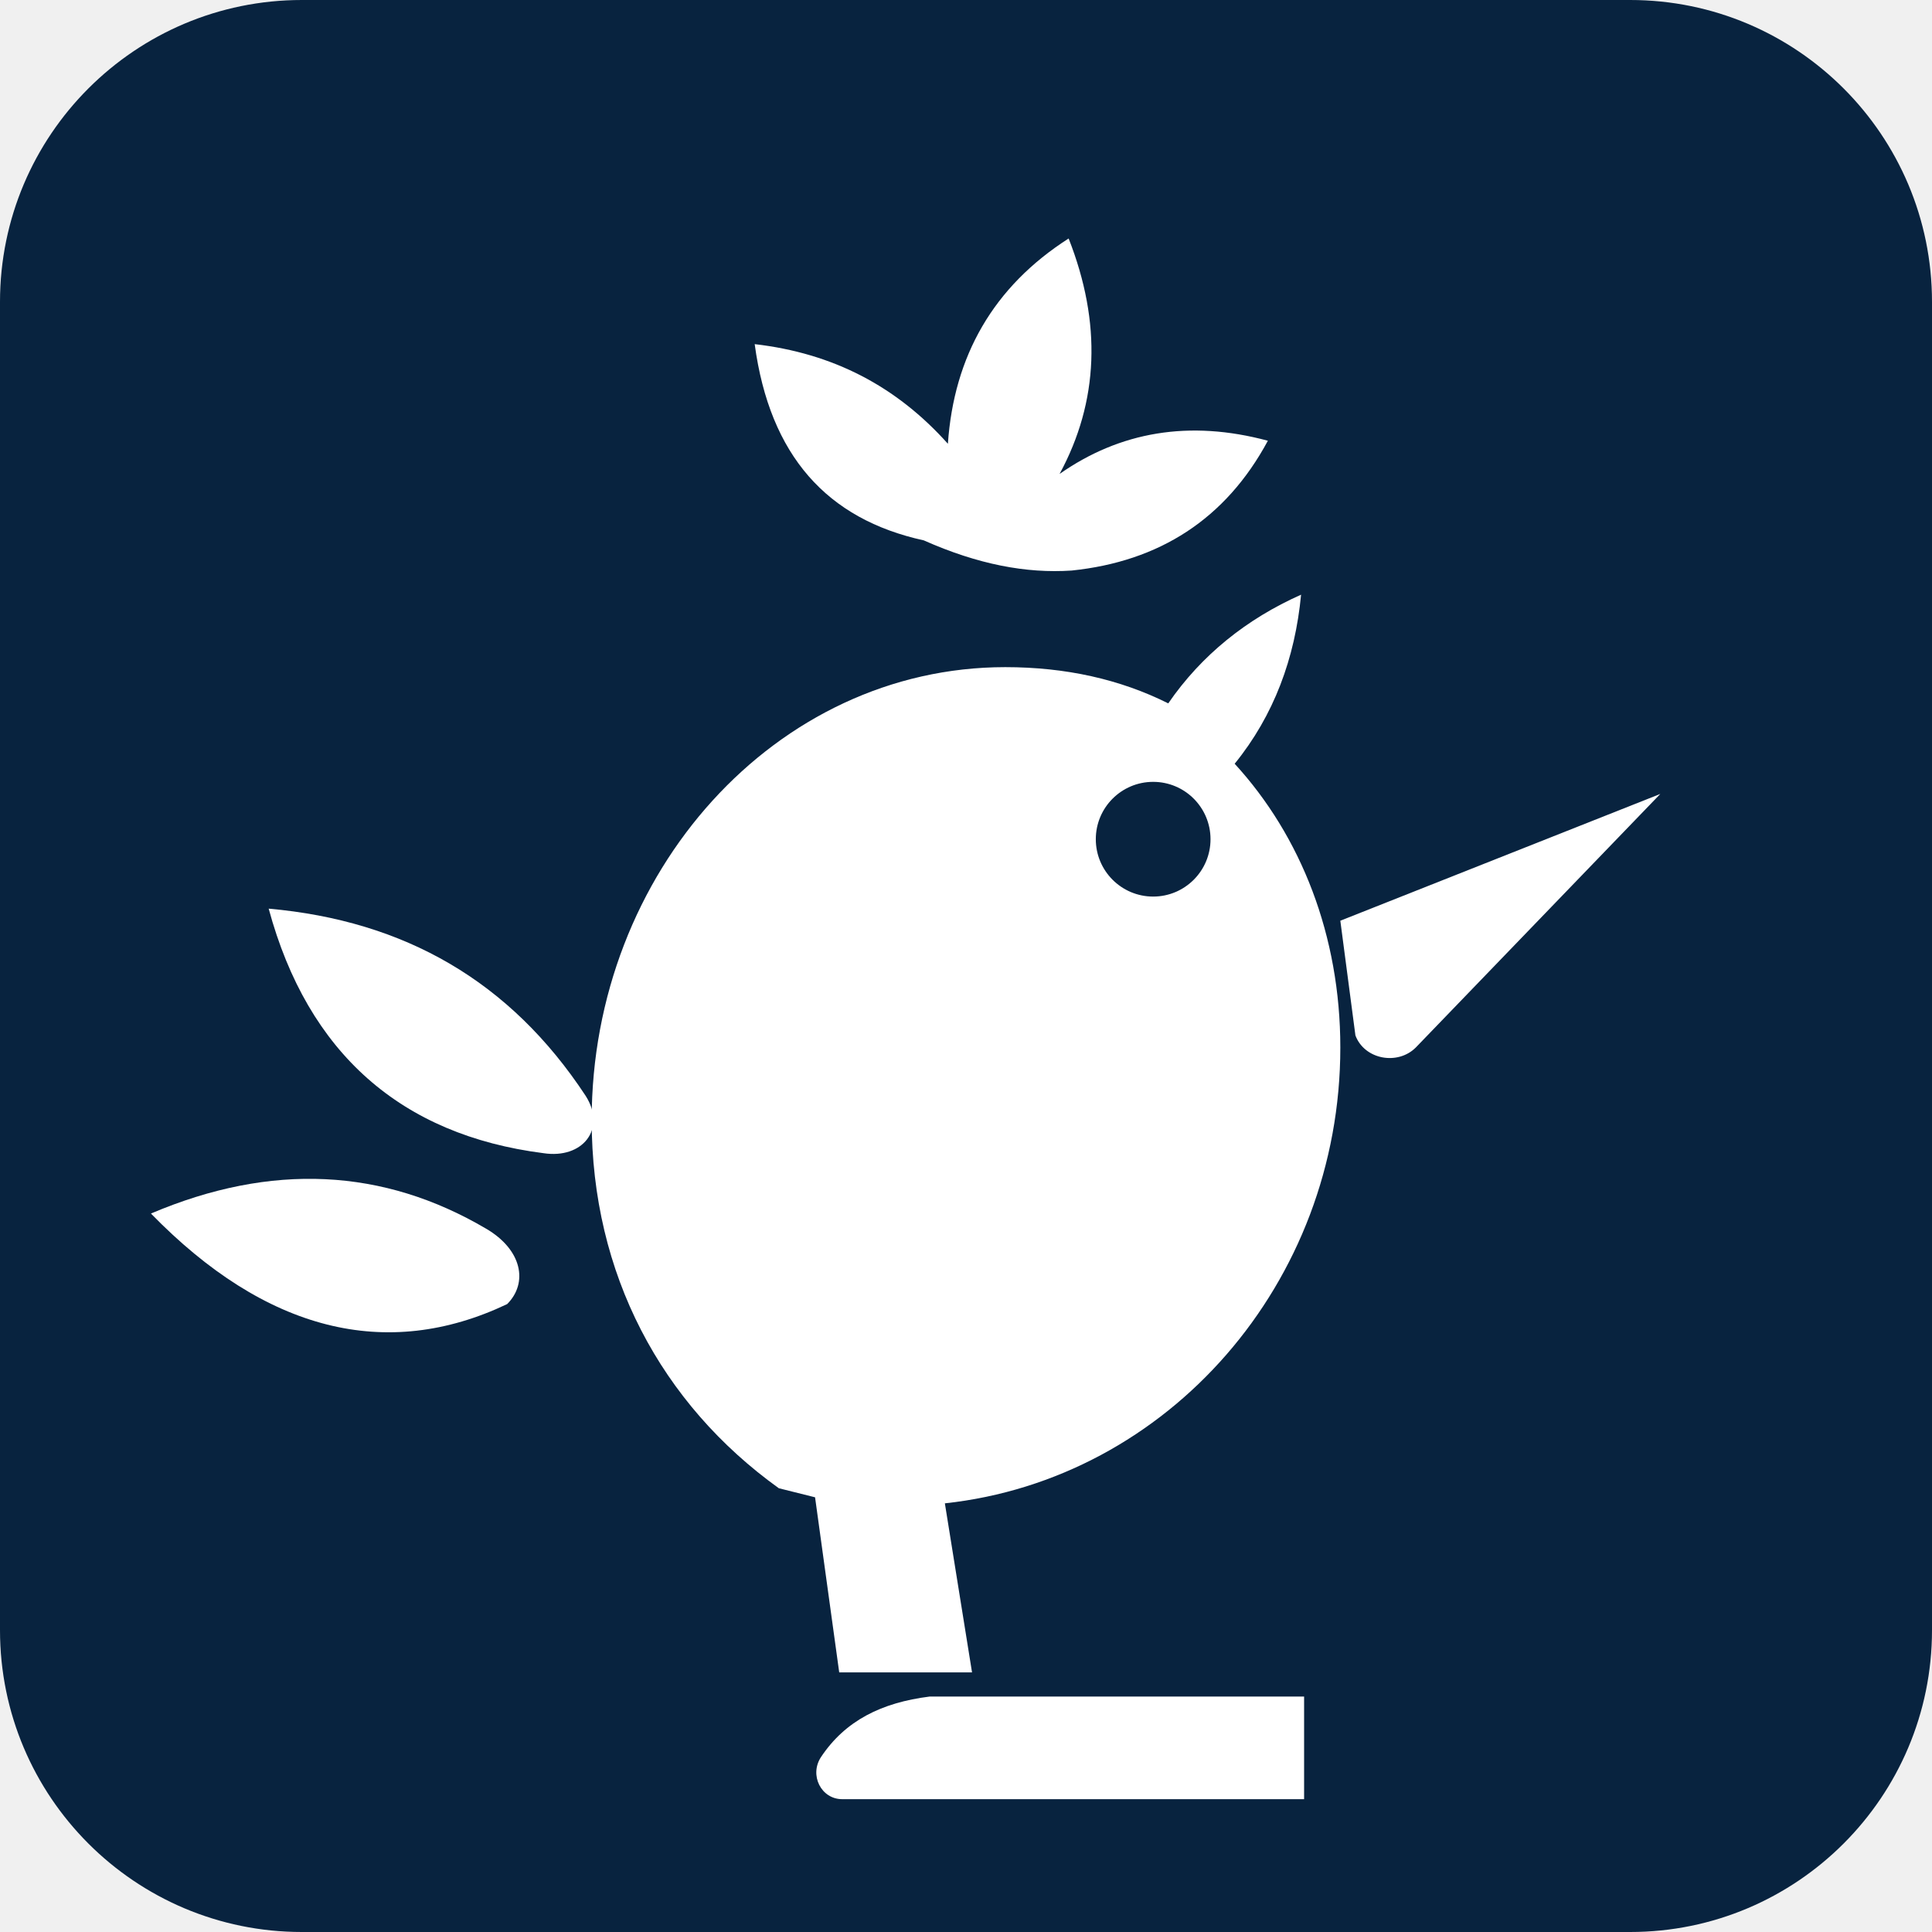
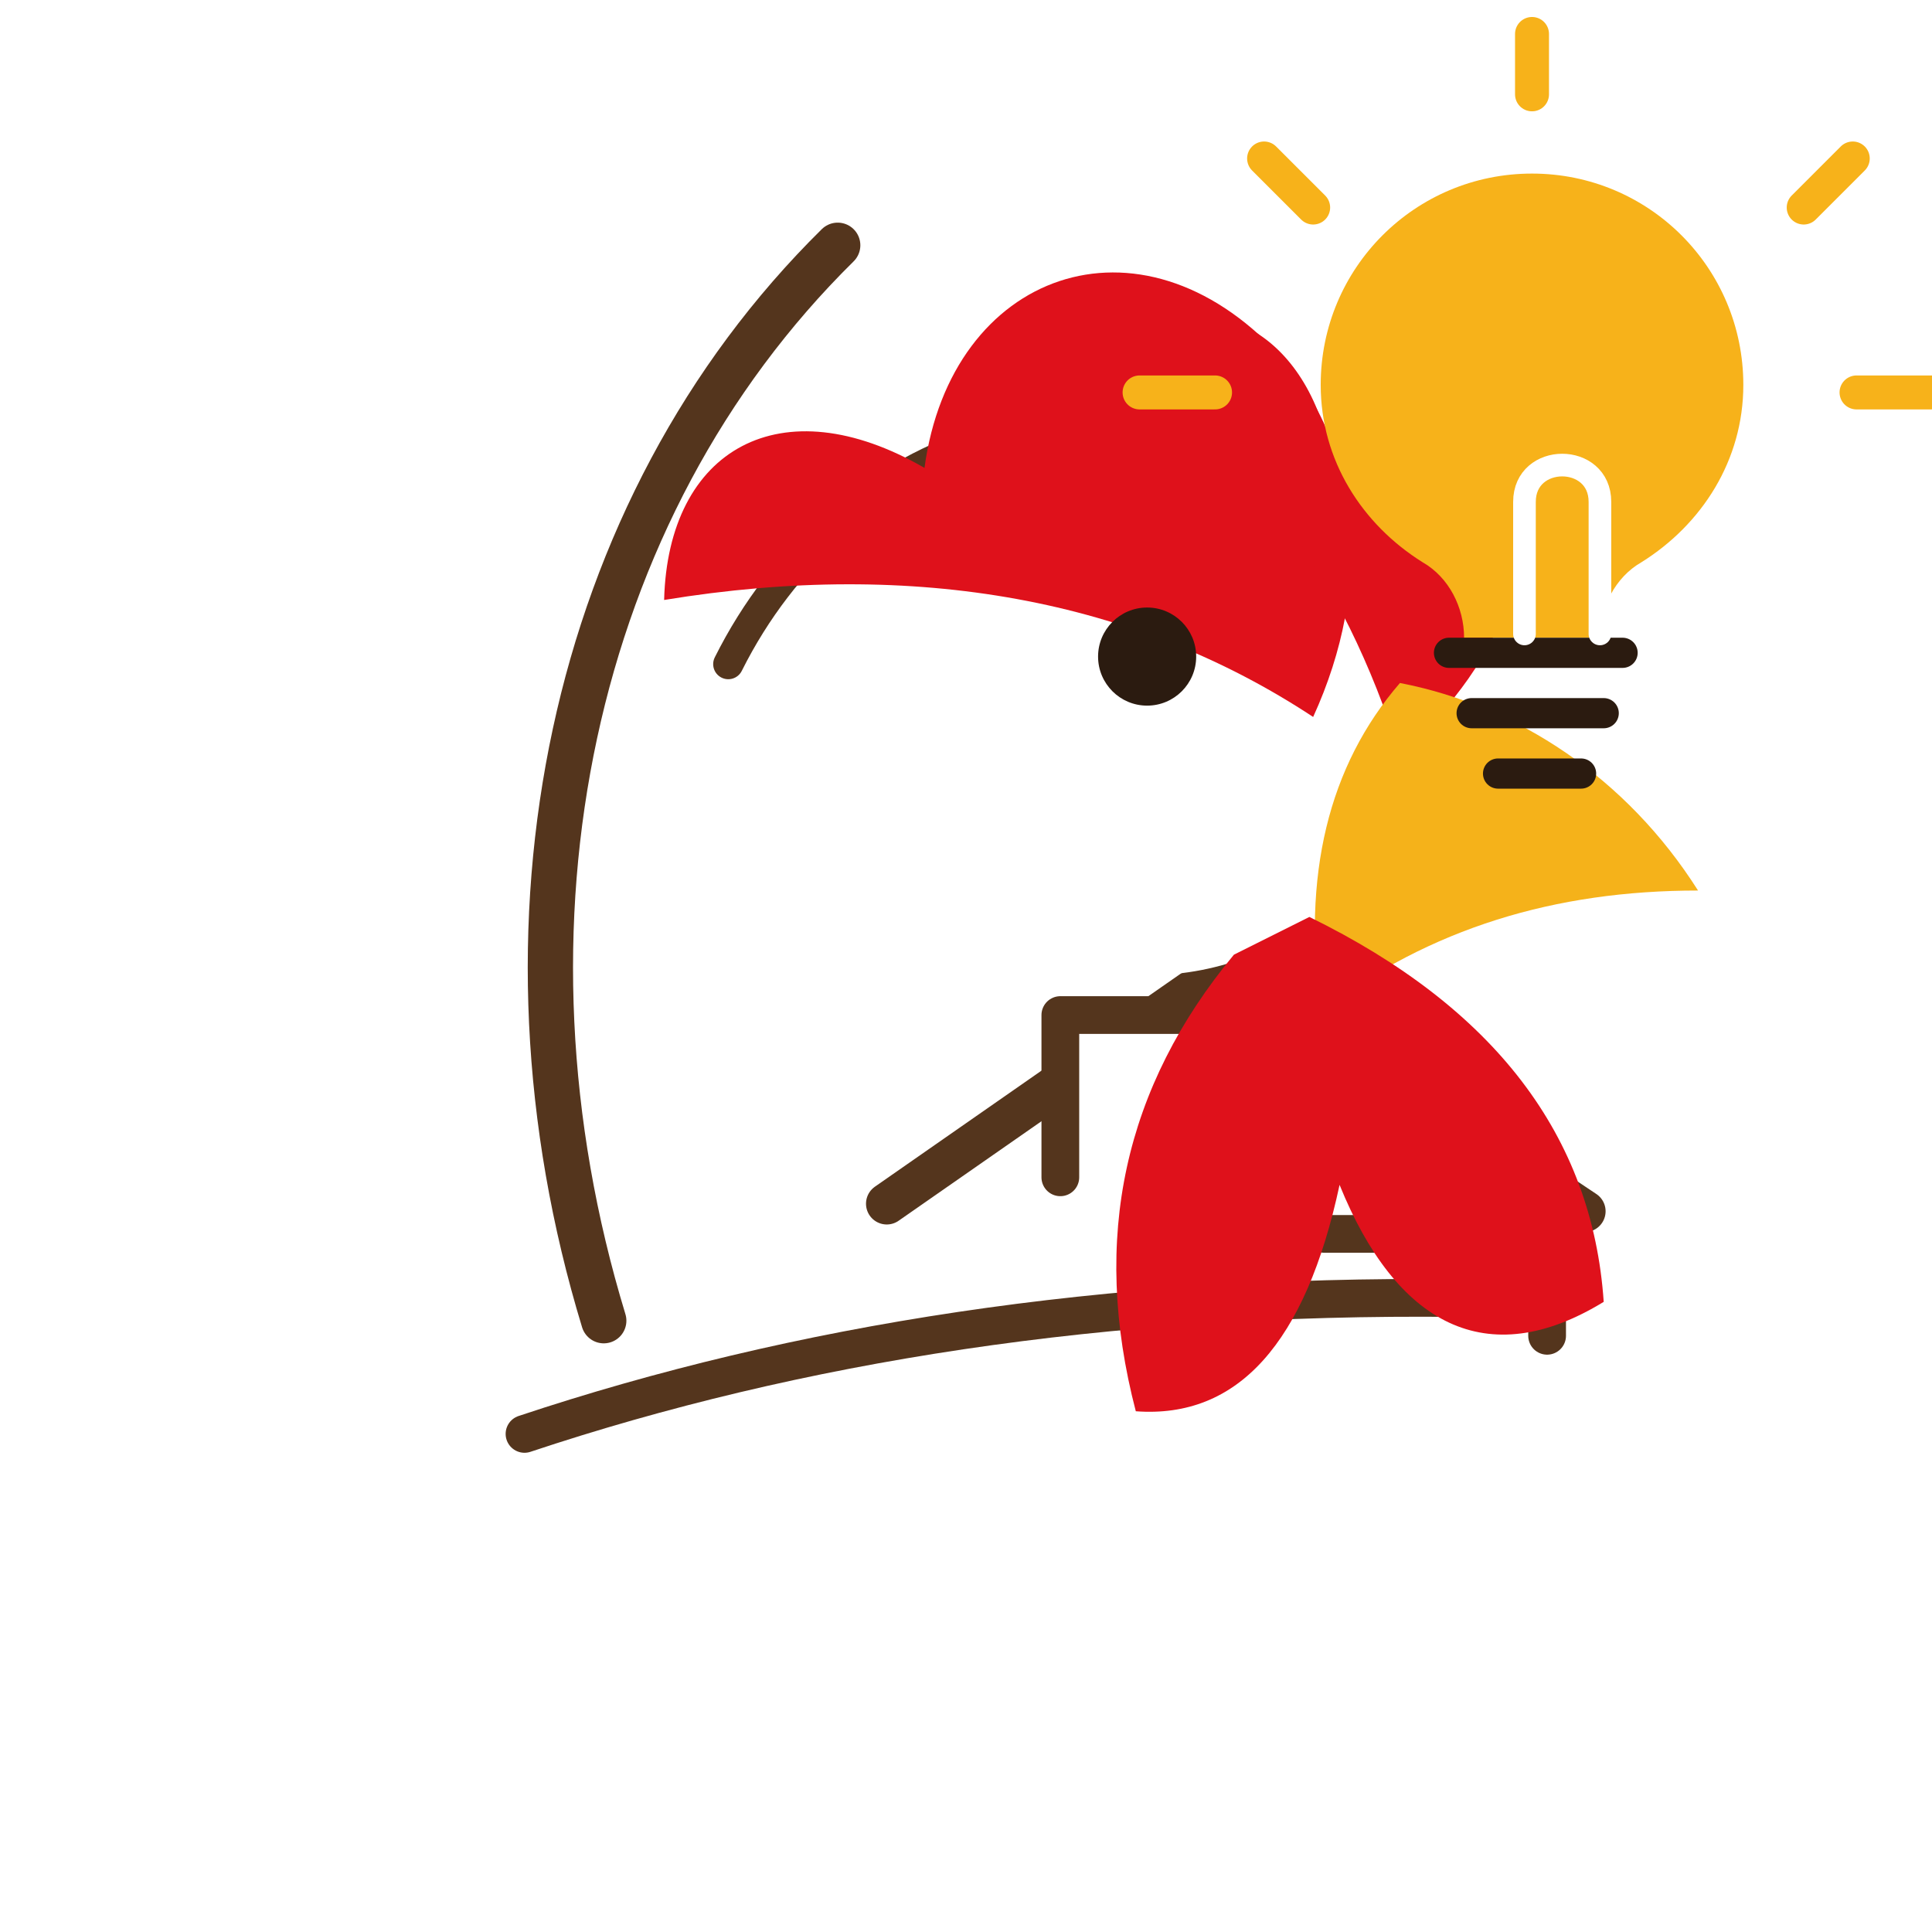
- <svg xmlns="http://www.w3.org/2000/svg" viewBox="0 0 64 64" role="img" aria-label="SMARTPOULTRY rooster logo">
-   <rect width="64" height="64" rx="10" fill="#08233f" />
-   <g fill="#ffffff">
-     <path d="M25.8 49.3c-3.9-2.8-6.2-7.1-6.2-12.2 0-8.2 6.1-15 13.7-15 2 0 3.8.4 5.4 1.2 1.1-1.6 2.6-2.8 4.4-3.6-.2 2.1-.9 4-2.2 5.6 2.2 2.4 3.5 5.7 3.5 9.4 0 7.8-5.7 14.3-13.1 15.1l.9 5.6h-4.4l-.8-5.8c-.4-.1-.8-.2-1.2-.3Z" />
-     <path d="M30.6 17.9c-3.2-.7-5.1-2.8-5.6-6.5 2.6.3 4.7 1.4 6.4 3.3.2-2.9 1.5-5.2 4-6.8 1.1 2.8 1 5.4-.3 7.8 2-1.4 4.3-1.8 6.9-1.1-1.4 2.6-3.6 4-6.5 4.3-1.5.1-3.1-.2-4.9-1Z" />
-     <circle cx="38.2" cy="27.8" r="1.9" fill="#08233f" />
-     <path d="M44.4 30.5 55 26.3l-8.1 8.4c-.6.6-1.7.4-2-.4l-.5-3.8Z" />
-     <path d="M18 38.2c-4.7-.6-7.8-3.3-9.1-8.1 4.5.4 8 2.4 10.5 6.2.7 1.1-.1 2.1-1.4 1.9Z" />
-     <path d="M16.8 43.2c-4 1.9-8 .9-11.8-3 4-1.7 7.7-1.5 11.1.5 1.2.7 1.4 1.8.7 2.5Z" />
-     <path d="M30.8 56.2h12.4v3.4H27.9c-.7 0-1.1-.8-.7-1.4.8-1.2 2-1.8 3.6-2Z" />
-   </g>
+ <svg xmlns="http://www.w3.org/2000/svg" viewBox="0 0 512 512" role="img" aria-label="SMARTPOULTRY logo">
+   <rect width="512" height="512" fill="#ffffff" />
+   <path d="M160 350c-32-105-9-215 62-285" fill="none" stroke="#54351d" stroke-width="12" stroke-linecap="round" />
+   <path d="M139 380c72-24 154-37 247-36" fill="none" stroke="#54351d" stroke-width="10" stroke-linecap="round" />
+   <path d="M235 319l89-62 96 64" fill="none" stroke="#54351d" stroke-width="11" stroke-linecap="round" stroke-linejoin="round" />
+   <path d="M281 312v-43h87v53" fill="#ffffff" stroke="#54351d" stroke-width="10" stroke-linecap="round" stroke-linejoin="round" />
+   <path d="M367 290l43 28v36" fill="none" stroke="#54351d" stroke-width="10" stroke-linecap="round" stroke-linejoin="round" />
+   <path d="M315 302h13m23 0h13m-49 25h13m23 0h13" stroke="#54351d" stroke-width="10" stroke-linecap="round" />
+   <path d="M194 175c31-48 91-67 139-42 32 17 48 50 36 82-13 36-55 53-94 38-40-15-61-43-81-78Z" fill="#ffffff" />
+   <path d="M193 176c29-58 96-82 149-48 19 12 32 31 38 53" fill="none" stroke="#54351d" stroke-width="8" stroke-linecap="round" />
+   <path d="M176 159c1-40 31-57 69-35 7-52 57-70 94-30 22 25 25 61 9 96-47-31-105-42-172-31Z" fill="#df111b" />
+   <path d="M293 94c22-20 49-10 58 20 9-23 37-21 47 2 12 28 2 58-27 84-15-48-41-83-78-106Z" fill="#df111b" />
+   <path d="M371 181c31 6 60 25 79 55-38 0-71 10-100 32-5-36 2-65 21-87Z" fill="#f5b21a" />
+   <path d="M327 253c-29 35-38 75-26 121 27 2 45-18 54-60 15 37 39 50 70 31-3-44-29-78-78-102Z" fill="#df111b" />
+   <circle cx="304" cy="174" r="13" fill="#2b1b10" />
+   <path d="M350 102c0-31 25-56 56-56s56 25 56 56c0 20-11 37-27 47-7 4-11 12-11 20h-36c0-8-4-16-11-20-16-10-27-27-27-47Z" fill="#f7b21a" />
+   <path d="M384 173h46m-40 16h35m-28 16h22" fill="none" stroke="#2b1b10" stroke-width="8" stroke-linecap="round" />
+   <path d="M404 168v-35m20 35v-35m-20 0c0-13 20-13 20 0" fill="none" stroke="#ffffff" stroke-width="6" stroke-linecap="round" stroke-linejoin="round" />
+   <path d="M406 25V9m-58 46-13-13m143 13 13-13m-169 62h-20m210 0h-20" fill="none" stroke="#f7b21a" stroke-width="9" stroke-linecap="round" />
</svg>
